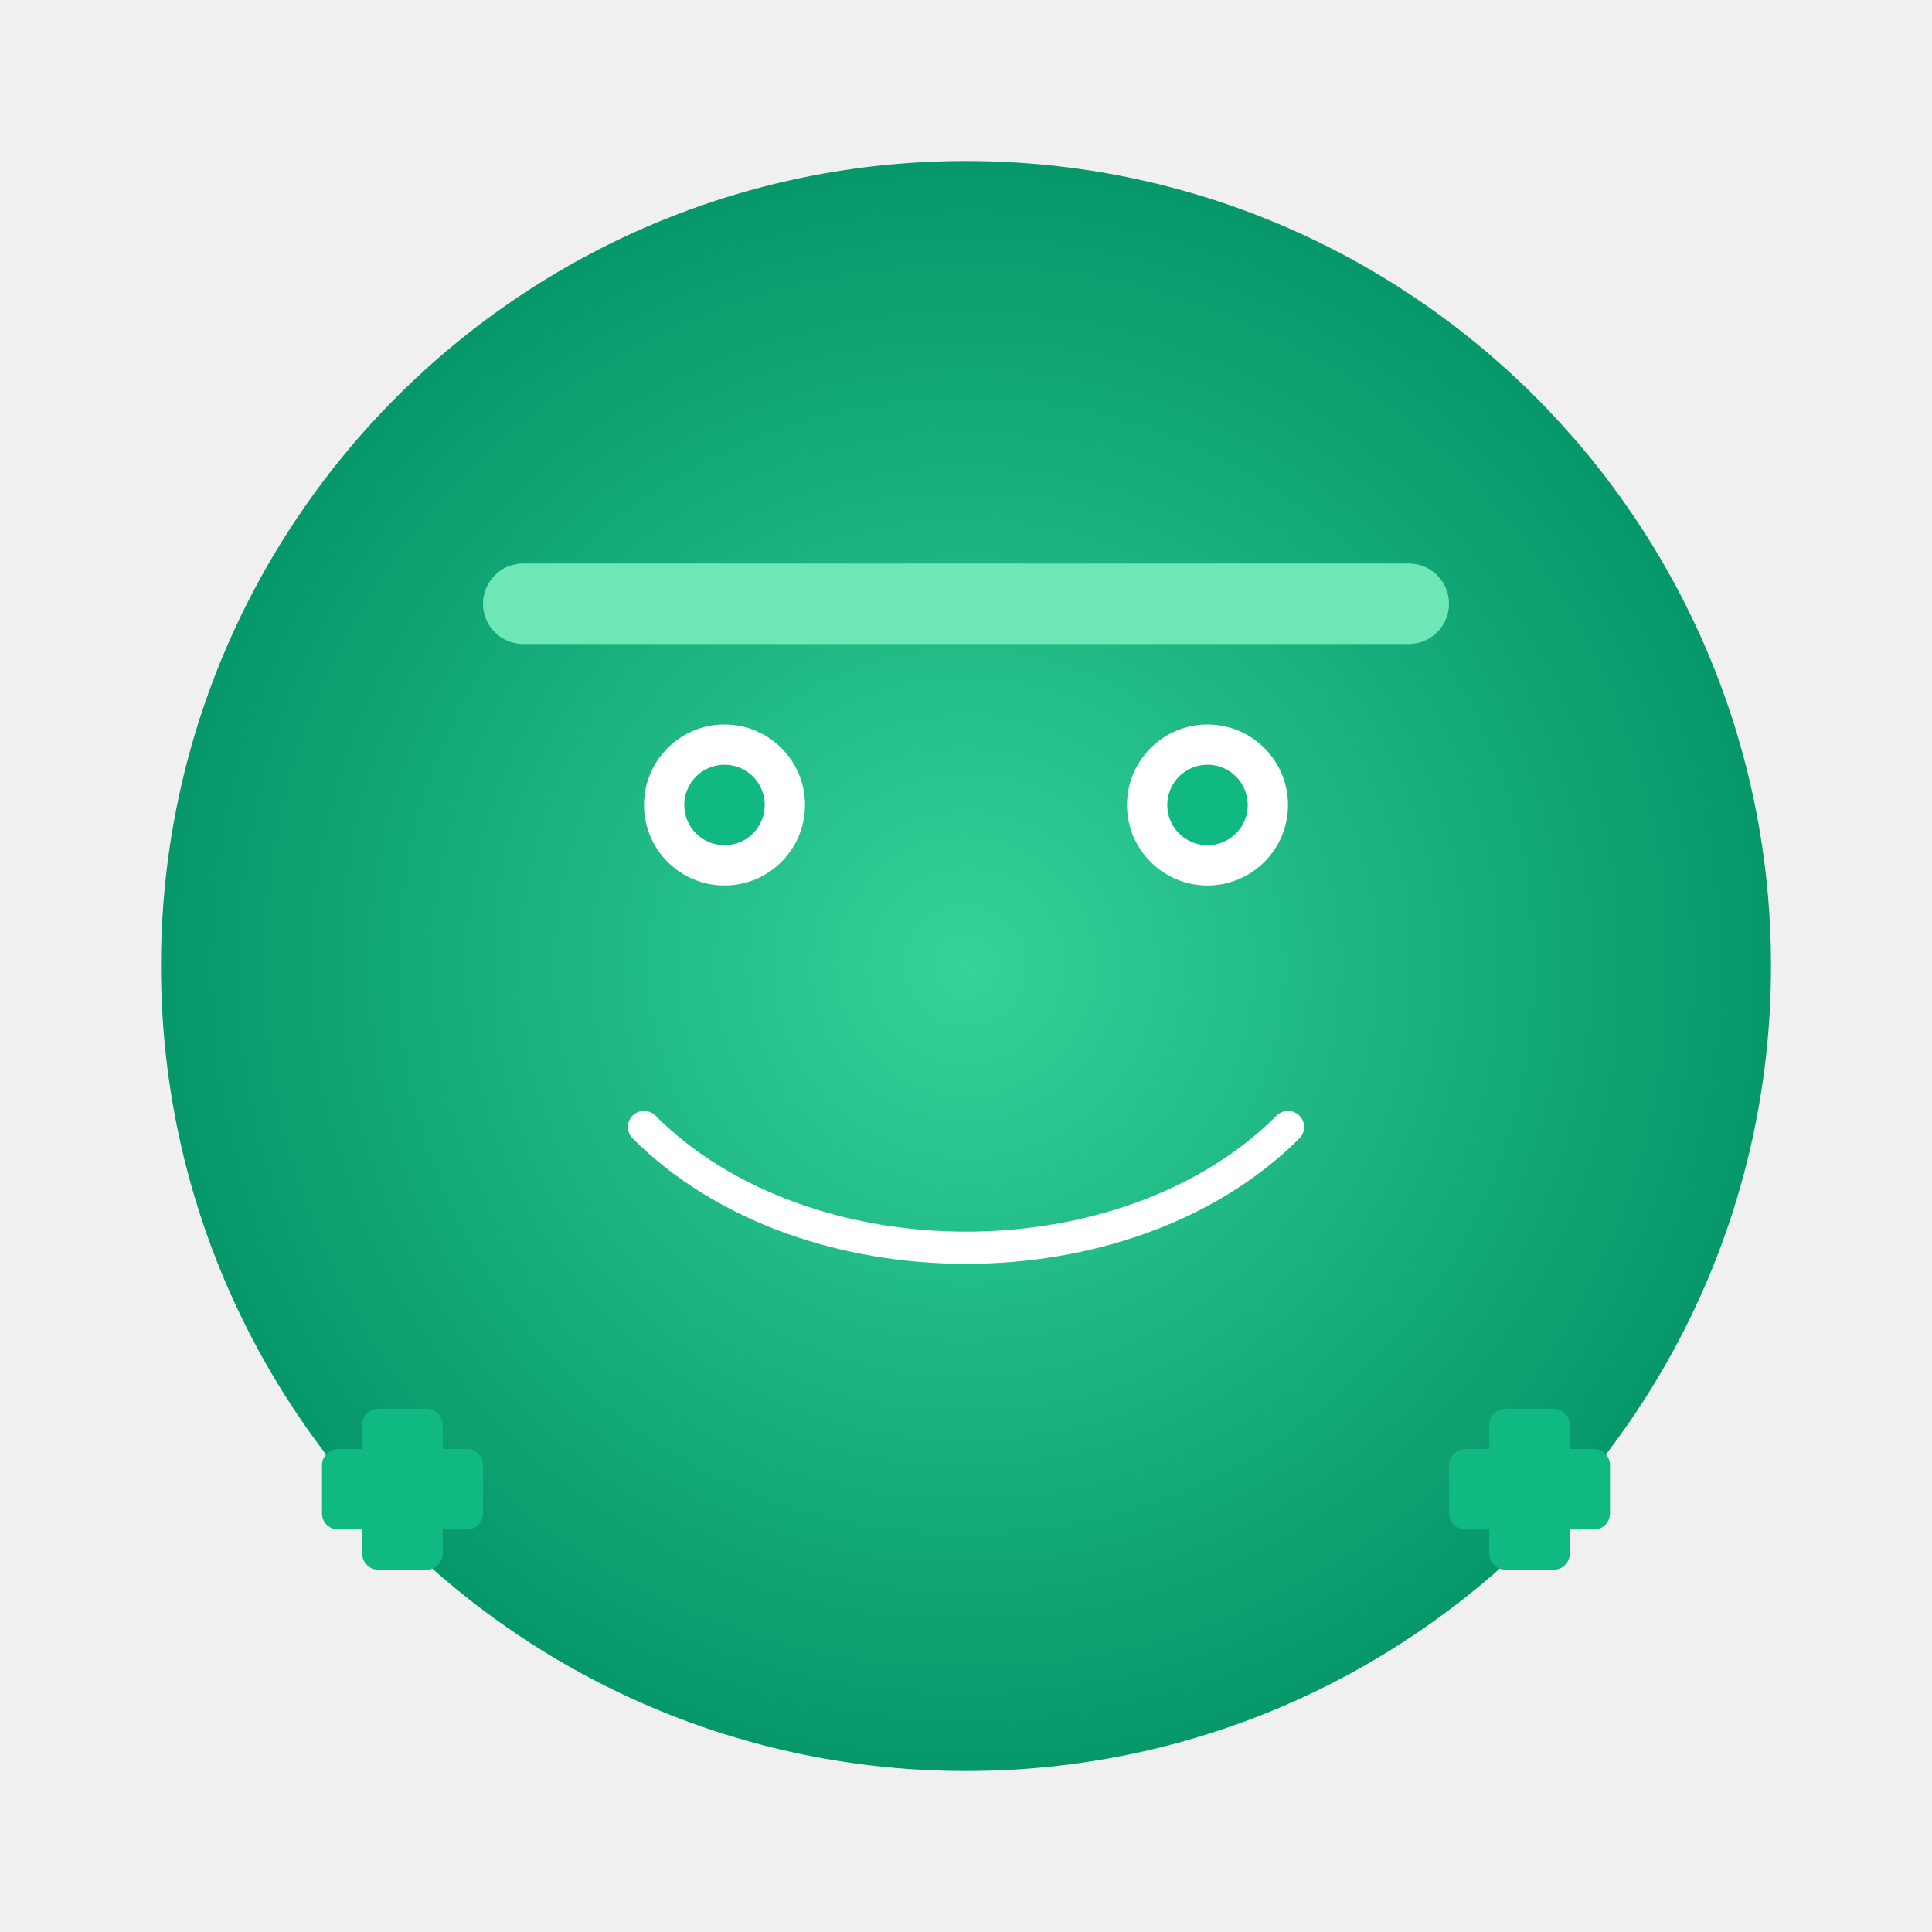
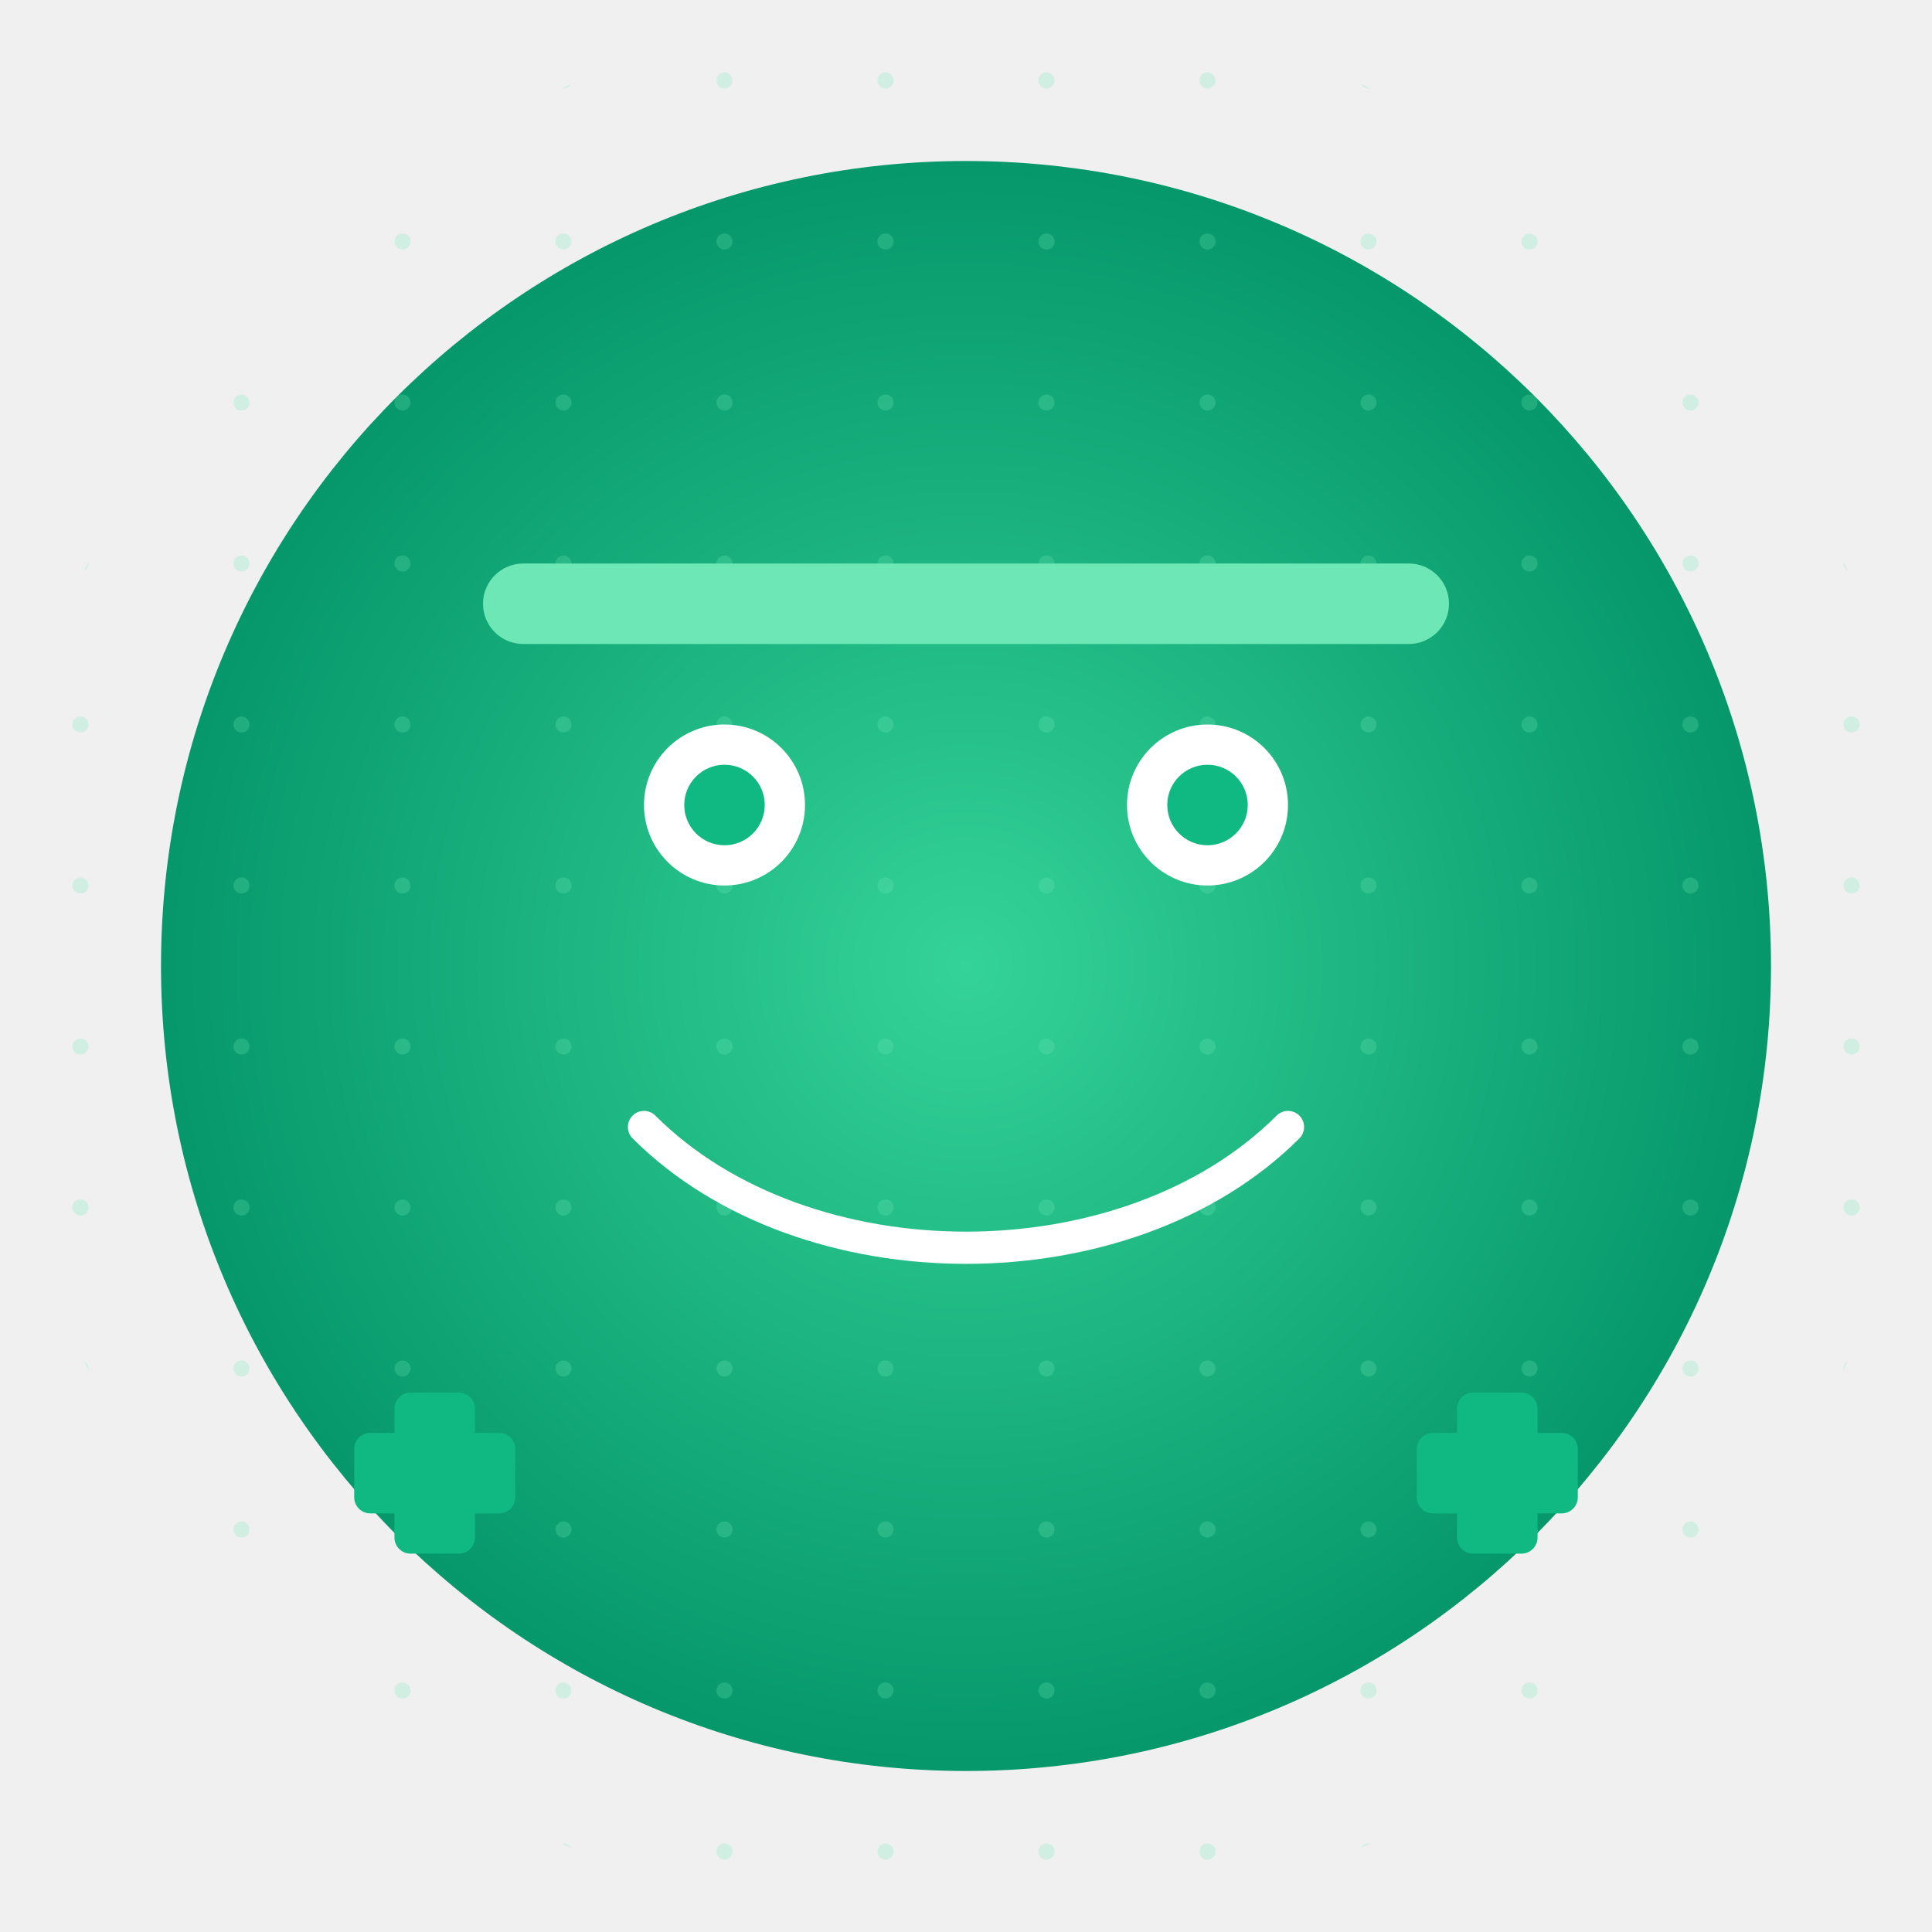
<svg xmlns="http://www.w3.org/2000/svg" width="240" height="240" viewBox="0 0 240 240" fill="none">
  <circle cx="120" cy="120" r="100" fill="url(#faceGradient)" />
-   <defs>
-     <radialGradient id="faceGradient" cx="50%" cy="50%" r="50%" fx="50%" fy="50%">
-       <stop offset="0%" stop-color="#34D399" />
-       <stop offset="100%" stop-color="#059669" />
-     </radialGradient>
-   </defs>
+   <circle cx="120" cy="120" r="120" fill="url(#patternFitzy)" opacity="0.25" />
  <circle cx="90" cy="100" r="10" fill="white" />
  <circle cx="150" cy="100" r="10" fill="white" />
  <circle cx="90" cy="100" r="5" fill="#10B981" />
  <circle cx="150" cy="100" r="5" fill="#10B981" />
  <path d="M80 140C100 160 140 160 160 140" stroke="white" stroke-width="4" stroke-linecap="round" />
  <rect x="60" y="70" width="120" height="10" rx="5" fill="#6EE7B7" />
-   <rect x="40" y="180" width="20" height="10" rx="2" fill="#10B981" />
-   <rect x="180" y="180" width="20" height="10" rx="2" fill="#10B981" />
-   <rect x="45" y="175" width="10" height="20" rx="2" fill="#10B981" />
-   <rect x="185" y="175" width="10" height="20" rx="2" fill="#10B981" />
+   <rect x="44" y="178" width="20" height="10" rx="2" fill="#10B981" />
+   <rect x="176" y="178" width="20" height="10" rx="2" fill="#10B981" />
+   <rect x="49" y="173" width="10" height="20" rx="2" fill="#10B981" />
+   <rect x="181" y="173" width="10" height="20" rx="2" fill="#10B981" />
+   <defs>
+     <radialGradient id="faceGradient" cx="50%" cy="50%" r="50%" fx="50%" fy="50%">
+       <stop offset="0%" stop-color="#34D399" />
+       <stop offset="100%" stop-color="#059669" />
+     </radialGradient>
+     <pattern id="patternFitzy" x="0" y="0" width="20" height="20" patternUnits="userSpaceOnUse">
+       <circle cx="10" cy="10" r="1" fill="#6EE7B7" />
+     </pattern>
+   </defs>
</svg>
